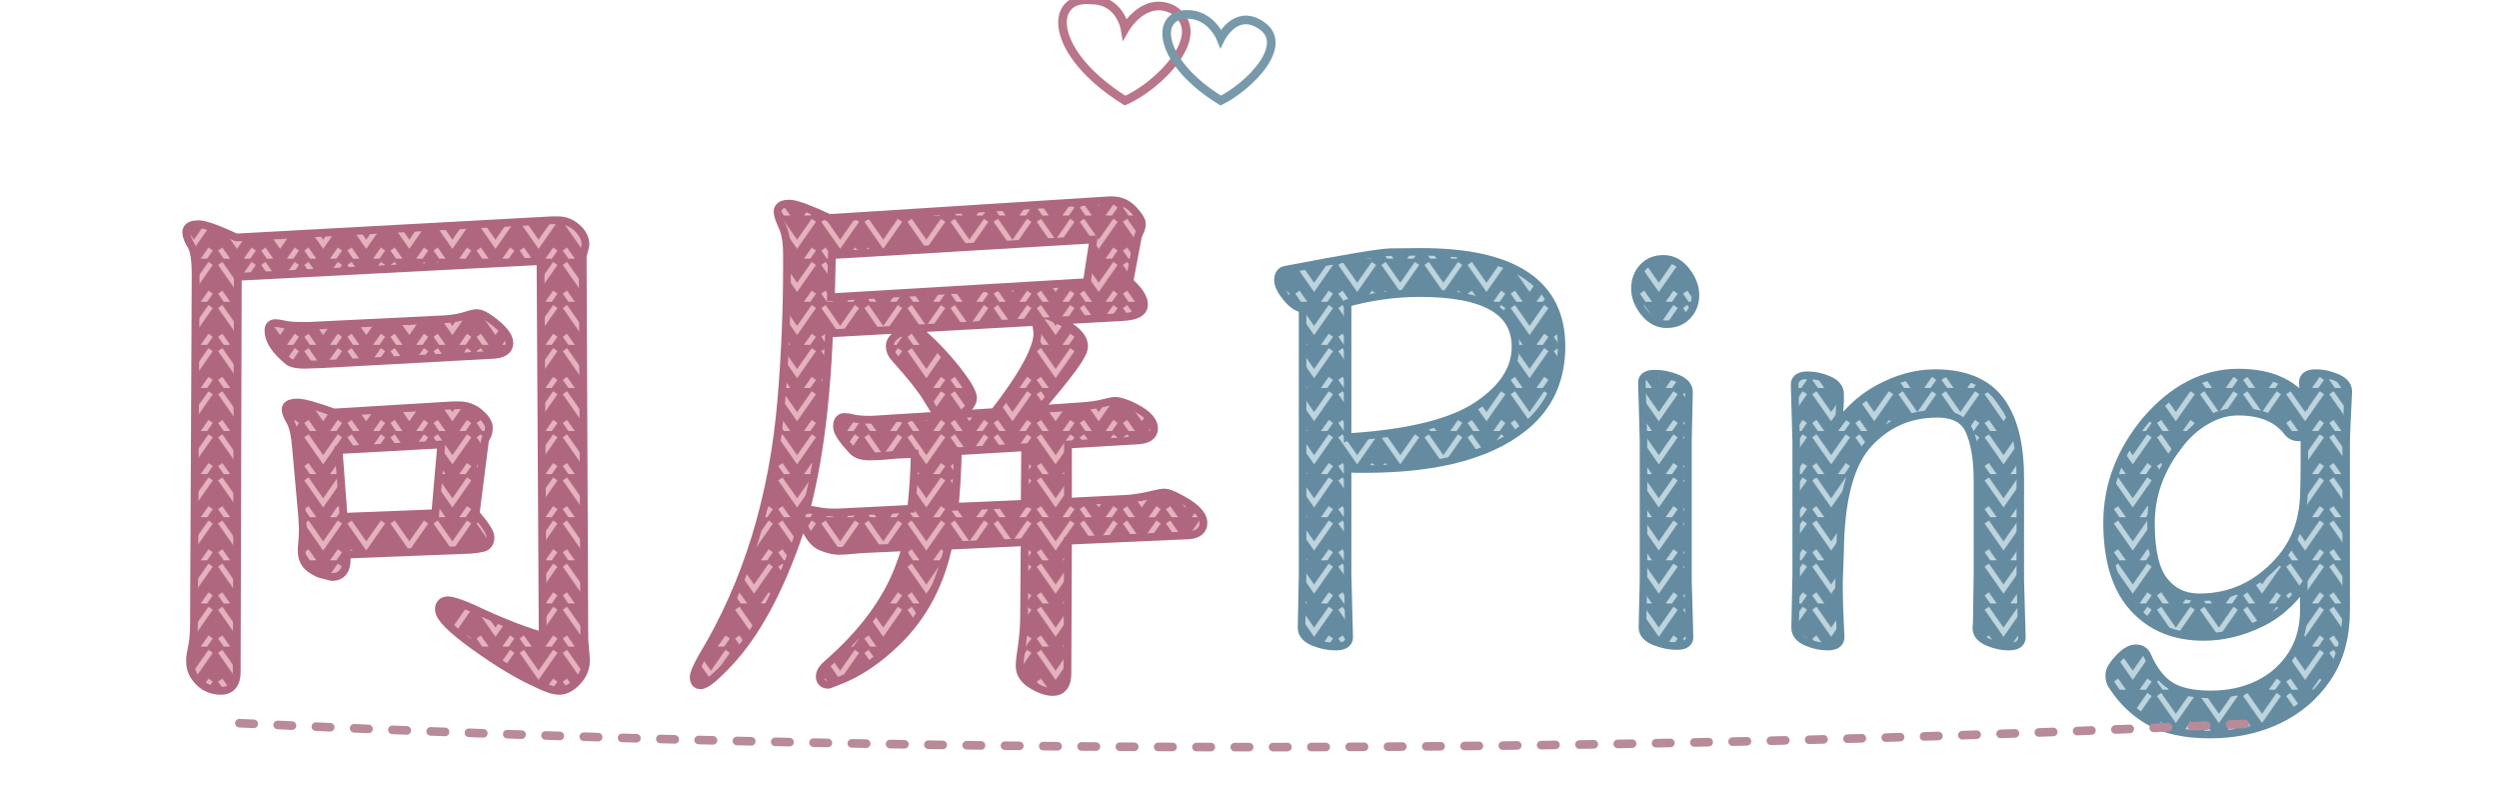
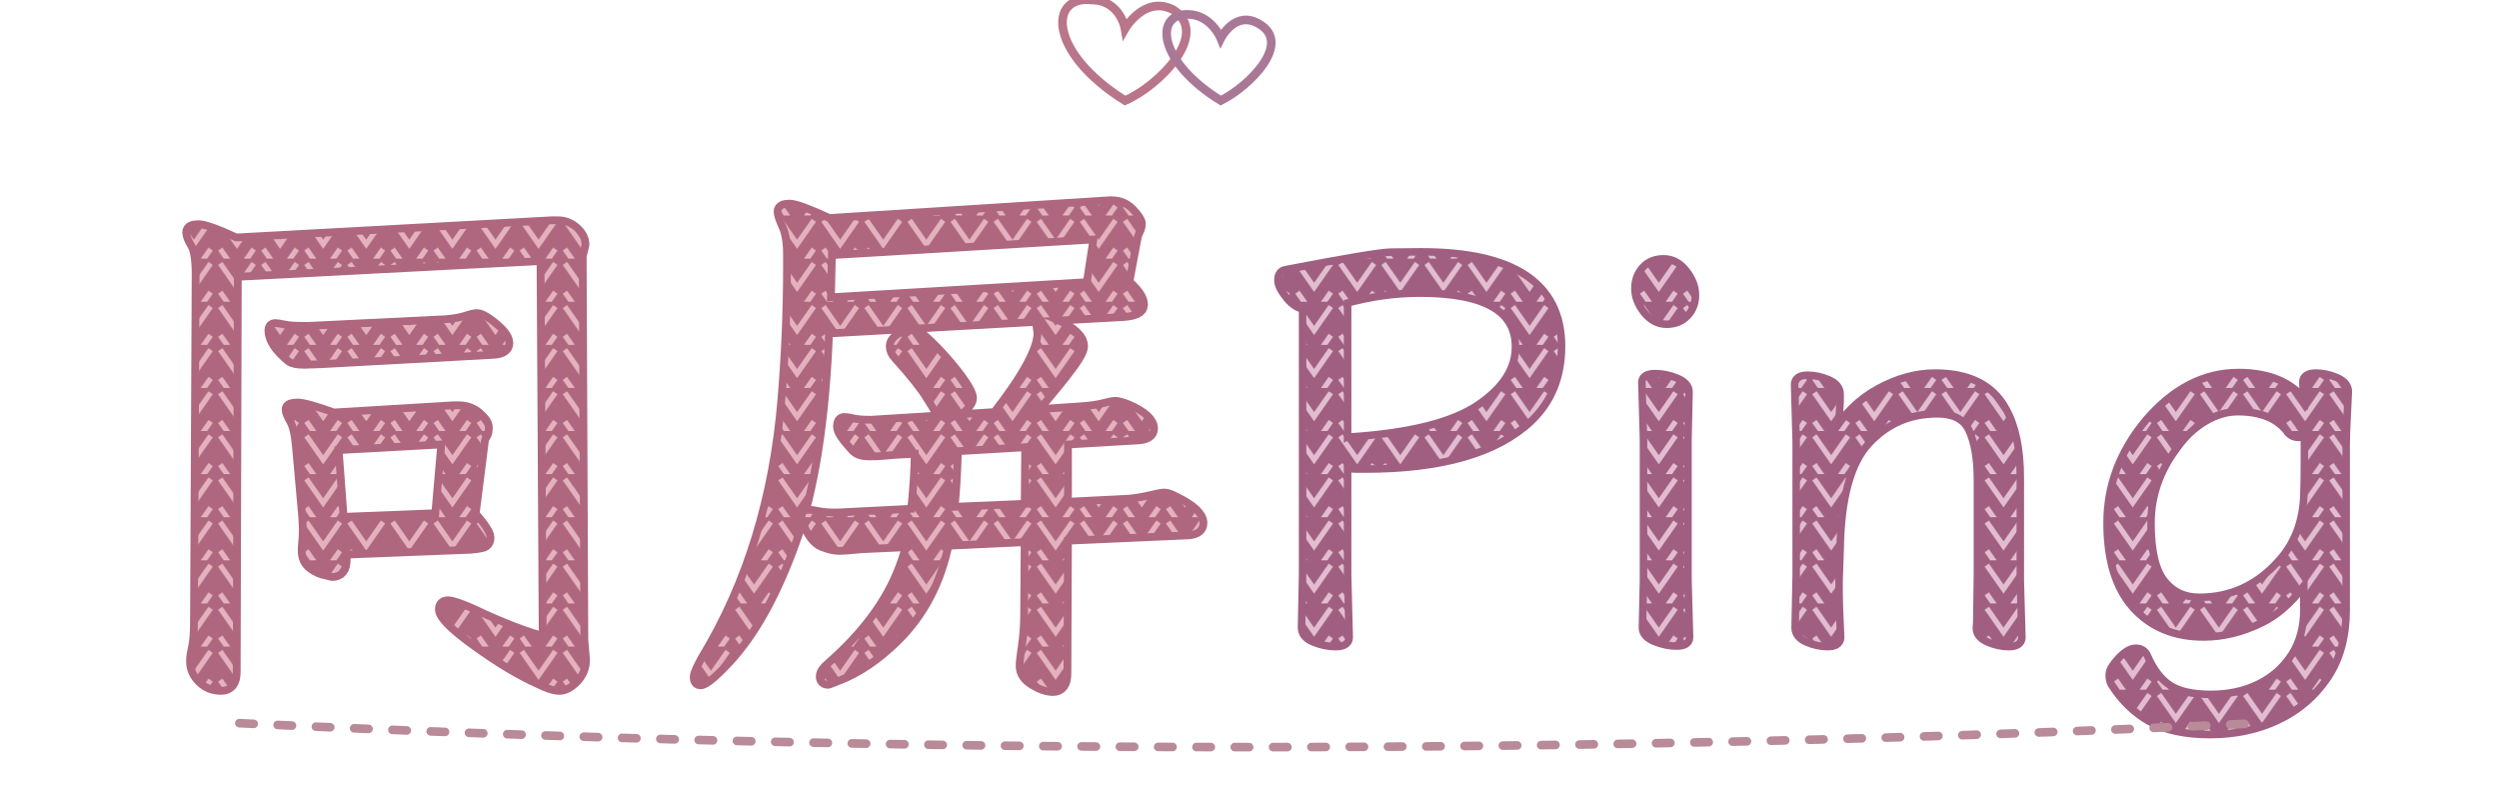
<svg xmlns="http://www.w3.org/2000/svg" width="522" height="164" viewBox="0 0 522 164" role="img" aria-label="同屏 Ping 针织图案">
  <defs>
    <pattern id="knit-rose" width="9" height="9" patternUnits="userSpaceOnUse">
      <path d="M1 1l3.5 5L8 1M1 7l3.5 5L8 7" fill="none" stroke="#f1c4cd" stroke-width="1.1" opacity=".8" />
    </pattern>
    <pattern id="knit-blue" width="9" height="9" patternUnits="userSpaceOnUse">
-       <path d="M1 1l3.5 5L8 1M1 7l3.5 5L8 7" fill="none" stroke="#cde1e8" stroke-width="1.1" opacity=".85" />
+       <path d="M1 1l3.5 5L8 1M1 7l3.5 5L8 7" fill="none" stroke="#edcddd" stroke-width="1.1" opacity=".85" />
    </pattern>
  </defs>
  <defs>
    <clipPath id="rose">
      <path transform="translate(23.000 133) scale(0.116 -0.116)" d="M847 -5 850 -41Q850 -61 836.0 -75.5Q822 -90 809.0 -90.0Q796 -90 772 -78Q723 -56 661.0 -11.5Q599 33 599 50Q599 59 608.5 59.0Q618 59 648 46Q735 5 786 -7L782 684L223 655L221 -63Q221 -90 200.0 -90.0Q179 -90 165.0 -76.0Q151 -62 151 -45V-38Q151 -35 154.5 -18.5Q158 -2 158 27L161 652Q161 693 152.5 707.0Q144 721 144.0 728.5Q144 736 159.0 736.0Q174 736 226 712L795 743H807Q823 743 836.0 731.5Q849 720 849 706L844 686ZM380 498 350 497Q331 497 325 502Q292 529 292 552Q292 558 297.0 558.0Q302 558 313.0 555.5Q324 553 346 553H359L605 565Q628 567 641.5 571.5Q655 576 661.0 576.0Q667 576 680 567Q712 544 712 529Q712 517 692 515ZM342 339Q339 376 331.0 390.0Q323 404 323.0 409.5Q323 415 337.5 415.0Q352 415 402 397L618 410H628Q647 410 661.0 398.0Q675 386 675.0 377.0Q675 368 672.0 363.5Q669 359 668 354L651 220Q678 189 678.0 179.0Q678 169 669.5 167.0Q661 165 648 164L418 155L419 142V139Q419 115 400 115L388 118Q376 120 364.0 129.0Q352 138 352 155V160Q354 178 354 195L353 216ZM604 354 404 343 414 209 592 216Z" />
      <path transform="translate(142.000 133) scale(0.116 -0.116)" d="M802 637Q829 614 829 598Q829 585 799 583L262 553Q253 313 203.0 173.5Q153 34 86 -39Q48 -80 37 -80Q32 -80 32.0 -72.5Q32 -65 46 -40Q168 161 190 428Q200 548 200 666V688Q200 722 191.5 740.5Q183 759 183.0 766.0Q183 773 197.5 773.0Q212 773 268 747L773 779H778Q798 779 811.5 764.5Q825 750 825.0 744.0Q825 738 822.5 733.0Q820 728 818 722ZM753 723 267 694 265 604 739 632ZM650 555 649 562Q649 572 658 572Q661 572 676 565Q721 545 721 523Q721 511 688.0 469.5Q655 428 631 402L720 408Q749 410 763.5 414.0Q778 418 784.5 418.0Q791 418 806 412Q847 394 847 375Q847 363 827 361L692 353V236L810 242Q830 244 848.5 248.5Q867 253 873.0 253.0Q879 253 894 245Q936 224 936 205Q936 192 917 190L692 180L691 -66Q691 -92 672 -92Q657 -92 638.0 -80.5Q619 -69 619 -53Q619 -50 619.0 -47.0Q619 -44 623.0 -16.0Q627 12 627 39L628 178L478 171Q457 66 388 -2Q337 -52 285 -72L267 -79Q259 -79 259.0 -71.0Q259 -63 271 -53Q366 30 401 122Q414 156 415 169L328 165Q298 162 286.0 162.0Q274 162 257.0 169.0Q240 176 227 210Q226 212 226.0 217.0Q226 222 232.0 222.0Q238 222 249.5 219.5Q261 217 283 217L423 224Q430 287 430 337L389 335Q377 334 366.5 333.0Q356 332 340.0 332.0Q324 332 316 340Q290 368 290.0 378.5Q290 389 296.0 389.0Q302 389 312.0 386.5Q322 384 345 384L570 398Q651 502 651 547ZM393 506Q385 514 385.0 523.5Q385 533 399.0 541.0Q413 549 418.5 549.0Q424 549 441.0 533.5Q458 518 476.5 497.0Q495 476 508.0 457.0Q521 438 521.0 430.0Q521 422 507.5 410.0Q494 398 484.5 398.0Q475 398 470.5 403.0Q466 408 451.0 433.0Q436 458 393 506ZM629 349 494 341Q492 268 487 227L628 233Z" />
    </clipPath>
  </defs>
  <g fill="#ae677e" stroke="#ae677e" stroke-width="28" stroke-linejoin="round" paint-order="stroke">
    <path transform="translate(23.000 133) scale(0.116 -0.116)" d="M847 -5 850 -41Q850 -61 836.0 -75.5Q822 -90 809.0 -90.0Q796 -90 772 -78Q723 -56 661.0 -11.5Q599 33 599 50Q599 59 608.5 59.0Q618 59 648 46Q735 5 786 -7L782 684L223 655L221 -63Q221 -90 200.0 -90.0Q179 -90 165.0 -76.0Q151 -62 151 -45V-38Q151 -35 154.5 -18.5Q158 -2 158 27L161 652Q161 693 152.5 707.0Q144 721 144.0 728.5Q144 736 159.0 736.0Q174 736 226 712L795 743H807Q823 743 836.0 731.5Q849 720 849 706L844 686ZM380 498 350 497Q331 497 325 502Q292 529 292 552Q292 558 297.0 558.0Q302 558 313.0 555.5Q324 553 346 553H359L605 565Q628 567 641.5 571.5Q655 576 661.0 576.0Q667 576 680 567Q712 544 712 529Q712 517 692 515ZM342 339Q339 376 331.0 390.0Q323 404 323.0 409.5Q323 415 337.5 415.0Q352 415 402 397L618 410H628Q647 410 661.0 398.0Q675 386 675.0 377.0Q675 368 672.0 363.5Q669 359 668 354L651 220Q678 189 678.0 179.0Q678 169 669.5 167.0Q661 165 648 164L418 155L419 142V139Q419 115 400 115L388 118Q376 120 364.0 129.0Q352 138 352 155V160Q354 178 354 195L353 216ZM604 354 404 343 414 209 592 216Z" />
    <path transform="translate(142.000 133) scale(0.116 -0.116)" d="M802 637Q829 614 829 598Q829 585 799 583L262 553Q253 313 203.0 173.5Q153 34 86 -39Q48 -80 37 -80Q32 -80 32.0 -72.5Q32 -65 46 -40Q168 161 190 428Q200 548 200 666V688Q200 722 191.5 740.5Q183 759 183.0 766.0Q183 773 197.5 773.0Q212 773 268 747L773 779H778Q798 779 811.5 764.5Q825 750 825.0 744.0Q825 738 822.5 733.0Q820 728 818 722ZM753 723 267 694 265 604 739 632ZM650 555 649 562Q649 572 658 572Q661 572 676 565Q721 545 721 523Q721 511 688.0 469.5Q655 428 631 402L720 408Q749 410 763.5 414.0Q778 418 784.5 418.0Q791 418 806 412Q847 394 847 375Q847 363 827 361L692 353V236L810 242Q830 244 848.5 248.5Q867 253 873.0 253.0Q879 253 894 245Q936 224 936 205Q936 192 917 190L692 180L691 -66Q691 -92 672 -92Q657 -92 638.0 -80.5Q619 -69 619 -53Q619 -50 619.0 -47.0Q619 -44 623.0 -16.0Q627 12 627 39L628 178L478 171Q457 66 388 -2Q337 -52 285 -72L267 -79Q259 -79 259.0 -71.0Q259 -63 271 -53Q366 30 401 122Q414 156 415 169L328 165Q298 162 286.0 162.0Q274 162 257.0 169.0Q240 176 227 210Q226 212 226.0 217.0Q226 222 232.0 222.0Q238 222 249.5 219.5Q261 217 283 217L423 224Q430 287 430 337L389 335Q377 334 366.5 333.0Q356 332 340.0 332.0Q324 332 316 340Q290 368 290.0 378.5Q290 389 296.0 389.0Q302 389 312.0 386.5Q322 384 345 384L570 398Q651 502 651 547ZM393 506Q385 514 385.0 523.5Q385 533 399.0 541.0Q413 549 418.5 549.0Q424 549 441.0 533.5Q458 518 476.5 497.0Q495 476 508.0 457.0Q521 438 521.0 430.0Q521 422 507.5 410.0Q494 398 484.5 398.0Q475 398 470.5 403.0Q466 408 451.0 433.0Q436 458 393 506ZM629 349 494 341Q492 268 487 227L628 233Z" />
  </g>
  <g clip-path="url(#rose)">
    <rect width="640" height="164" fill="url(#knit-rose)" />
  </g>
  <defs>
    <clipPath id="blue">
      <path transform="translate(261.000 133) scale(0.112 -0.112)" d="M318 648Q247 648 176 628V362Q182 366 189 366Q356 377 429.5 426.5Q503 476 503 541Q503 648 318 648ZM320 711Q575 711 575 542Q575 459 520 407Q427 320 215 320H200Q186 320 176 325V115L179 -1Q179 -11 160.5 -11.0Q142 -11 123.0 -3.5Q104 4 104 17L106 116V618H105Q90 618 75.0 636.0Q60 654 60.0 665.5Q60 677 69 678Q235 710 264.0 710.5Q293 711 320 711Z" />
      <path transform="translate(333.216 133) scale(0.112 -0.112)" d="M95 17 97 105V368L94 475Q94 484 112.0 484.0Q130 484 149.0 476.5Q168 469 168 457L166 368V105L169 -1Q169 -10 151.5 -10.0Q134 -10 114.5 -2.5Q95 5 95 17ZM127.5 698.0Q149 698 164.5 678.0Q180 658 180.0 637.5Q180 617 167.0 603.5Q154 590 133.0 590.0Q112 590 96.5 609.5Q81 629 81.0 649.5Q81 670 93.5 684.0Q106 698 127.5 698.0Z" />
      <path transform="translate(365.672 133) scale(0.112 -0.112)" d="M496 105 499 -1Q499 -11 481.5 -11.0Q464 -11 446.0 -3.5Q428 4 428 16V17Q429 25 429 44L430 115V293Q430 352 414.0 387.5Q398 423 348 423Q269 423 215.5 365.5Q162 308 160 162Q159 129 158 105V89Q158 59 161 -1Q161 -11 143.5 -11.0Q126 -11 108.0 -3.5Q90 4 90 17L92 115V364L89 471Q89 481 106.5 481.0Q124 481 142.0 473.5Q160 466 160 453V439Q158 411 158 376Q190 429 241.5 457.0Q293 485 344 485Q436 485 470 422Q496 376 496 297Z" />
      <path transform="translate(434.528 133) scale(0.112 -0.112)" d="M425 390Q417 379 407.5 379.0Q398 379 393 385Q362 427 294 427Q262 427 230.5 408.5Q199 390 176 358Q125 291 125.0 212.0Q125 133 151.5 100.0Q178 67 222 67Q313 67 376 138Q421 188 424 263Q425 290 425 324ZM493 457Q489 381 489 358V50Q489 -23 455.0 -73.0Q421 -123 365.5 -149.0Q310 -175 242.0 -175.0Q174 -175 132.5 -151.5Q91 -128 64 -85Q61 -80 61.0 -70.5Q61 -61 76.5 -44.5Q92 -28 103.5 -28.0Q115 -28 119 -38Q137 -79 164.5 -96.5Q192 -114 243.5 -114.0Q295 -114 335.5 -94.0Q376 -74 400.0 -37.0Q424 0 424 51V118Q387 58 335.0 32.5Q283 7 230 7Q151 7 104.0 59.0Q57 111 57.0 213.0Q57 315 128 400Q202 486 295.0 486.0Q388 486 425 422L422 475Q422 485 439.5 485.0Q457 485 475.0 477.5Q493 470 493 458Z" />
    </clipPath>
  </defs>
-   <g fill="#648ba0" stroke="#648ba0" stroke-width="28" stroke-linejoin="round" paint-order="stroke">
+   <g fill="#a05f80" stroke="#a05f80" stroke-width="28" stroke-linejoin="round" paint-order="stroke">
    <path transform="translate(261.000 133) scale(0.112 -0.112)" d="M318 648Q247 648 176 628V362Q182 366 189 366Q356 377 429.5 426.5Q503 476 503 541Q503 648 318 648ZM320 711Q575 711 575 542Q575 459 520 407Q427 320 215 320H200Q186 320 176 325V115L179 -1Q179 -11 160.5 -11.0Q142 -11 123.0 -3.5Q104 4 104 17L106 116V618H105Q90 618 75.0 636.0Q60 654 60.0 665.5Q60 677 69 678Q235 710 264.0 710.5Q293 711 320 711Z" />
    <path transform="translate(333.216 133) scale(0.112 -0.112)" d="M95 17 97 105V368L94 475Q94 484 112.0 484.0Q130 484 149.0 476.5Q168 469 168 457L166 368V105L169 -1Q169 -10 151.5 -10.0Q134 -10 114.5 -2.5Q95 5 95 17ZM127.5 698.0Q149 698 164.5 678.0Q180 658 180.0 637.5Q180 617 167.0 603.5Q154 590 133.0 590.0Q112 590 96.5 609.5Q81 629 81.0 649.5Q81 670 93.5 684.0Q106 698 127.5 698.0Z" />
    <path transform="translate(365.672 133) scale(0.112 -0.112)" d="M496 105 499 -1Q499 -11 481.5 -11.0Q464 -11 446.0 -3.5Q428 4 428 16V17Q429 25 429 44L430 115V293Q430 352 414.0 387.5Q398 423 348 423Q269 423 215.5 365.5Q162 308 160 162Q159 129 158 105V89Q158 59 161 -1Q161 -11 143.5 -11.0Q126 -11 108.0 -3.5Q90 4 90 17L92 115V364L89 471Q89 481 106.5 481.0Q124 481 142.0 473.5Q160 466 160 453V439Q158 411 158 376Q190 429 241.5 457.0Q293 485 344 485Q436 485 470 422Q496 376 496 297Z" />
    <path transform="translate(434.528 133) scale(0.112 -0.112)" d="M425 390Q417 379 407.5 379.0Q398 379 393 385Q362 427 294 427Q262 427 230.5 408.5Q199 390 176 358Q125 291 125.0 212.0Q125 133 151.5 100.0Q178 67 222 67Q313 67 376 138Q421 188 424 263Q425 290 425 324ZM493 457Q489 381 489 358V50Q489 -23 455.0 -73.0Q421 -123 365.5 -149.0Q310 -175 242.0 -175.0Q174 -175 132.5 -151.5Q91 -128 64 -85Q61 -80 61.0 -70.5Q61 -61 76.5 -44.5Q92 -28 103.5 -28.0Q115 -28 119 -38Q137 -79 164.5 -96.5Q192 -114 243.5 -114.0Q295 -114 335.5 -94.0Q376 -74 400.0 -37.0Q424 0 424 51V118Q387 58 335.0 32.5Q283 7 230 7Q151 7 104.0 59.0Q57 111 57.0 213.0Q57 315 128 400Q202 486 295.0 486.0Q388 486 425 422L422 475Q422 485 439.5 485.0Q457 485 475.0 477.5Q493 470 493 458Z" />
  </g>
  <g clip-path="url(#blue)">
    <rect width="640" height="164" fill="url(#knit-blue)" />
  </g>
  <g fill="none" stroke-width="1.8" stroke-linecap="round">
    <path d="M235.0 21c-16-10-16-22-7-21 6 0 7 6 7 6s4-7 10-4c8 5-3 16-10 19Z" stroke="#b9758a" />
-     <path d="M255.0 21c-13-8-14-18-7-18 5 0 7 5 7 5s3-6 8-3c7 4-2 13-8 16Z" stroke="#7799aa" />
+     <path d="M255.0 21c-13-8-14-18-7-18 5 0 7 5 7 5s3-6 8-3c7 4-2 13-8 16Z" stroke="#aa7897" />
    <path d="M50 151Q261.0 161 472 151" stroke="#b98b99" stroke-dasharray="3 5" />
  </g>
</svg>
